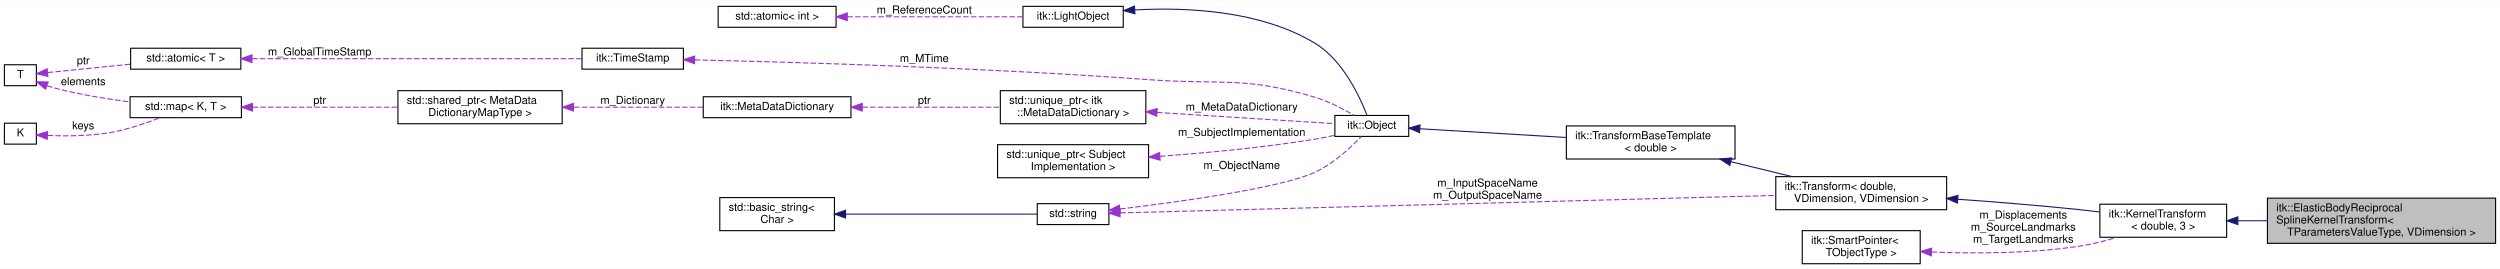
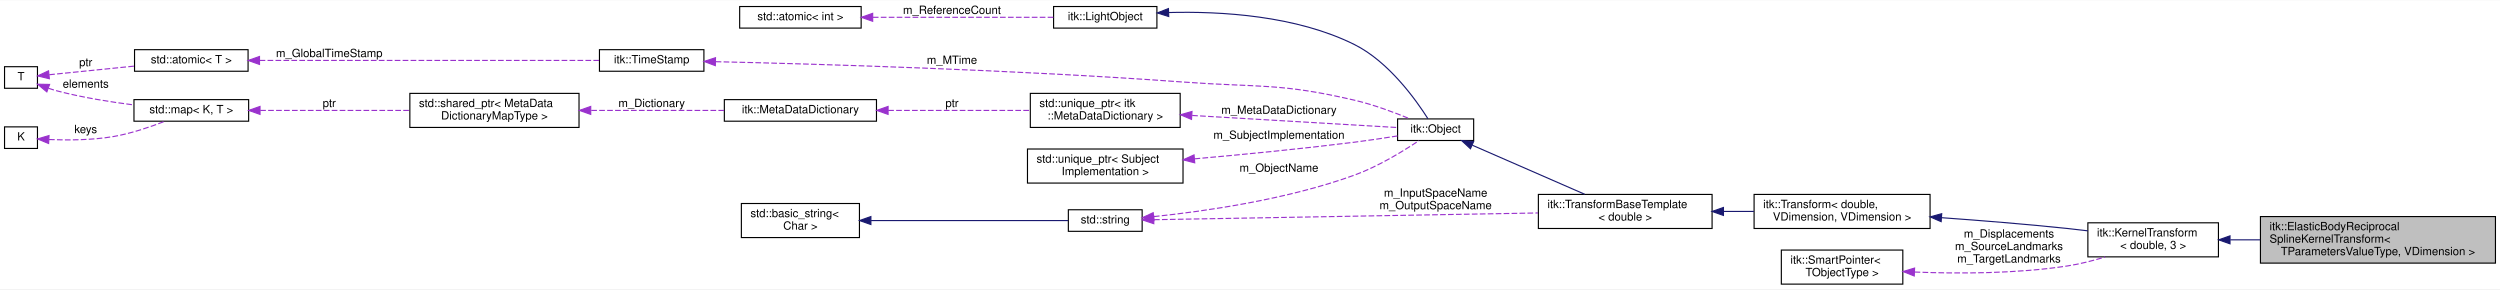
- <svg xmlns="http://www.w3.org/2000/svg" xmlns:xlink="http://www.w3.org/1999/xlink" width="2268pt" height="244pt" viewBox="0.00 0.00 2268.00 243.50">
-   <g id="graph0" class="graph" transform="scale(1 1) rotate(0) translate(4 239.5)">
-     <polygon fill="white" stroke="transparent" points="-4,4 -4,-239.5 2264,-239.5 2264,4 -4,4" />
+ <svg xmlns="http://www.w3.org/2000/svg" xmlns:xlink="http://www.w3.org/1999/xlink" width="2202pt" height="255pt" viewBox="0.00 0.00 2202.00 254.50">
+   <g id="graph0" class="graph" transform="scale(1 1) rotate(0) translate(4 250.5)">
+     <polygon fill="white" stroke="transparent" points="-4,4 -4,-250.5 2198,-250.5 2198,4 -4,4" />
    <g id="node1" class="node">
      <g id="a_node1">
        <a xlink:title=" ">
-           <polygon fill="#bfbfbf" stroke="black" points="2053,-19 2053,-60 2260,-60 2260,-19 2053,-19" />
-           <text text-anchor="start" x="2061" y="-48" font-family="Helvetica,sans-Serif" font-size="10.00">itk::ElasticBodyReciprocal</text>
-           <text text-anchor="start" x="2061" y="-37" font-family="Helvetica,sans-Serif" font-size="10.00">SplineKernelTransform&lt;</text>
-           <text text-anchor="middle" x="2156.5" y="-26" font-family="Helvetica,sans-Serif" font-size="10.00"> TParametersValueType, VDimension &gt;</text>
+           <polygon fill="#bfbfbf" stroke="black" points="1987,-19 1987,-60 2194,-60 2194,-19 1987,-19" />
+           <text text-anchor="start" x="1995" y="-48" font-family="Helvetica,sans-Serif" font-size="10.00">itk::ElasticBodyReciprocal</text>
+           <text text-anchor="start" x="1995" y="-37" font-family="Helvetica,sans-Serif" font-size="10.00">SplineKernelTransform&lt;</text>
+           <text text-anchor="middle" x="2090.5" y="-26" font-family="Helvetica,sans-Serif" font-size="10.00"> TParametersValueType, VDimension &gt;</text>
        </a>
      </g>
    </g>
    <g id="node2" class="node">
      <g id="a_node2">
        <a xlink:href="classitk_1_1KernelTransform.html" target="_top" xlink:title=" ">
-           <polygon fill="white" stroke="black" points="1901,-24.5 1901,-54.5 2016,-54.5 2016,-24.5 1901,-24.5" />
-           <text text-anchor="start" x="1909" y="-42.5" font-family="Helvetica,sans-Serif" font-size="10.00">itk::KernelTransform</text>
-           <text text-anchor="middle" x="1958.5" y="-31.5" font-family="Helvetica,sans-Serif" font-size="10.00">&lt; double, 3 &gt;</text>
+           <polygon fill="white" stroke="black" points="1835,-24.5 1835,-54.5 1950,-54.5 1950,-24.5 1835,-24.5" />
+           <text text-anchor="start" x="1843" y="-42.5" font-family="Helvetica,sans-Serif" font-size="10.00">itk::KernelTransform</text>
+           <text text-anchor="middle" x="1892.5" y="-31.5" font-family="Helvetica,sans-Serif" font-size="10.00">&lt; double, 3 &gt;</text>
        </a>
      </g>
    </g>
    <g id="edge1" class="edge">
-       <path fill="none" stroke="midnightblue" d="M2026.41,-39.5C2034.94,-39.5 2043.82,-39.5 2052.76,-39.5" />
-       <polygon fill="midnightblue" stroke="midnightblue" points="2026.19,-36 2016.19,-39.5 2026.19,-43 2026.19,-36" />
+       <path fill="none" stroke="midnightblue" d="M1960.41,-39.5C1968.94,-39.5 1977.82,-39.5 1986.76,-39.5" />
+       <polygon fill="midnightblue" stroke="midnightblue" points="1960.19,-36 1950.19,-39.5 1960.19,-43 1960.19,-36" />
    </g>
    <g id="node3" class="node">
      <g id="a_node3">
        <a xlink:href="classitk_1_1Transform.html" target="_top" xlink:title=" ">
-           <polygon fill="white" stroke="black" points="1607,-49.5 1607,-79.5 1762,-79.5 1762,-49.5 1607,-49.5" />
-           <text text-anchor="start" x="1615" y="-67.5" font-family="Helvetica,sans-Serif" font-size="10.00">itk::Transform&lt; double,</text>
-           <text text-anchor="middle" x="1684.5" y="-56.5" font-family="Helvetica,sans-Serif" font-size="10.00"> VDimension, VDimension &gt;</text>
+           <polygon fill="white" stroke="black" points="1541,-49.5 1541,-79.5 1696,-79.5 1696,-49.5 1541,-49.5" />
+           <text text-anchor="start" x="1549" y="-67.5" font-family="Helvetica,sans-Serif" font-size="10.00">itk::Transform&lt; double,</text>
+           <text text-anchor="middle" x="1618.5" y="-56.5" font-family="Helvetica,sans-Serif" font-size="10.00"> VDimension, VDimension &gt;</text>
        </a>
      </g>
    </g>
    <g id="edge2" class="edge">
-       <path fill="none" stroke="midnightblue" d="M1772.09,-59.01C1806.63,-56.53 1846.74,-53.31 1883,-49.5 1888.84,-48.89 1894.93,-48.18 1901,-47.43" />
-       <polygon fill="midnightblue" stroke="midnightblue" points="1771.76,-55.52 1762.03,-59.72 1772.25,-62.51 1771.76,-55.52" />
+       <path fill="none" stroke="midnightblue" d="M1706.09,-59.01C1740.63,-56.53 1780.74,-53.31 1817,-49.5 1822.84,-48.89 1828.93,-48.18 1835,-47.43" />
+       <polygon fill="midnightblue" stroke="midnightblue" points="1705.76,-55.52 1696.03,-59.72 1706.25,-62.51 1705.76,-55.52" />
    </g>
    <g id="node4" class="node">
      <g id="a_node4">
        <a xlink:href="classitk_1_1TransformBaseTemplate.html" target="_top" xlink:title=" ">
-           <polygon fill="white" stroke="black" points="1417,-95.5 1417,-125.5 1570,-125.5 1570,-95.5 1417,-95.5" />
-           <text text-anchor="start" x="1425" y="-113.5" font-family="Helvetica,sans-Serif" font-size="10.00">itk::TransformBaseTemplate</text>
-           <text text-anchor="middle" x="1493.5" y="-102.5" font-family="Helvetica,sans-Serif" font-size="10.00">&lt; double &gt;</text>
+           <polygon fill="white" stroke="black" points="1351,-49.5 1351,-79.5 1504,-79.5 1504,-49.5 1351,-49.5" />
+           <text text-anchor="start" x="1359" y="-67.5" font-family="Helvetica,sans-Serif" font-size="10.00">itk::TransformBaseTemplate</text>
+           <text text-anchor="middle" x="1427.5" y="-56.5" font-family="Helvetica,sans-Serif" font-size="10.00">&lt; double &gt;</text>
        </a>
      </g>
    </g>
    <g id="edge3" class="edge">
-       <path fill="none" stroke="midnightblue" d="M1566.13,-93.07C1584.46,-88.6 1604.02,-83.85 1621.8,-79.52" />
-       <polygon fill="midnightblue" stroke="midnightblue" points="1565.27,-89.67 1556.39,-95.44 1566.93,-96.47 1565.27,-89.67" />
+       <path fill="none" stroke="midnightblue" d="M1514.05,-64.5C1522.99,-64.5 1532.04,-64.5 1540.87,-64.5" />
+       <polygon fill="midnightblue" stroke="midnightblue" points="1514.01,-61 1504.01,-64.5 1514.01,-68 1514.01,-61" />
    </g>
    <g id="node5" class="node">
      <g id="a_node5">
        <a xlink:href="classitk_1_1Object.html" target="_top" xlink:title="Base class for most ITK classes.">
-           <polygon fill="white" stroke="black" points="1207,-116 1207,-135 1274,-135 1274,-116 1207,-116" />
-           <text text-anchor="middle" x="1240.5" y="-123" font-family="Helvetica,sans-Serif" font-size="10.00">itk::Object</text>
+           <polygon fill="white" stroke="black" points="1227,-127 1227,-146 1294,-146 1294,-127 1227,-127" />
+           <text text-anchor="middle" x="1260.5" y="-134" font-family="Helvetica,sans-Serif" font-size="10.00">itk::Object</text>
        </a>
      </g>
    </g>
    <g id="edge4" class="edge">
-       <path fill="none" stroke="midnightblue" d="M1284.28,-122.94C1320.53,-120.78 1373.38,-117.62 1416.76,-115.03" />
-       <polygon fill="midnightblue" stroke="midnightblue" points="1283.83,-119.46 1274.06,-123.55 1284.25,-126.45 1283.83,-119.46" />
+       <path fill="none" stroke="midnightblue" d="M1292.81,-122.84C1321.07,-110.51 1362.57,-92.39 1391.83,-79.63" />
+       <polygon fill="midnightblue" stroke="midnightblue" points="1291.18,-119.73 1283.41,-126.94 1293.98,-126.15 1291.18,-119.73" />
    </g>
    <g id="node6" class="node">
      <g id="a_node6">
        <a xlink:href="classitk_1_1LightObject.html" target="_top" xlink:title="Light weight base class for most itk classes.">
-           <polygon fill="white" stroke="black" points="924,-215 924,-234 1015,-234 1015,-215 924,-215" />
-           <text text-anchor="middle" x="969.5" y="-222" font-family="Helvetica,sans-Serif" font-size="10.00">itk::LightObject</text>
+           <polygon fill="white" stroke="black" points="924,-226 924,-245 1015,-245 1015,-226 924,-226" />
+           <text text-anchor="middle" x="969.5" y="-233" font-family="Helvetica,sans-Serif" font-size="10.00">itk::LightObject</text>
        </a>
      </g>
    </g>
    <g id="edge5" class="edge">
-       <path fill="none" stroke="midnightblue" d="M1025.66,-230.74C1072.46,-233.31 1139.66,-230.33 1189,-200.5 1214.39,-185.15 1229.81,-151.59 1236.15,-135.07" />
-       <polygon fill="midnightblue" stroke="midnightblue" points="1025.62,-227.23 1015.41,-230.07 1025.16,-234.22 1025.62,-227.23" />
+       <path fill="none" stroke="midnightblue" d="M1025.38,-239.71C1071.44,-240.91 1137.73,-237.08 1189,-211.5 1219.22,-196.42 1243.25,-162.73 1253.75,-146.12" />
+       <polygon fill="midnightblue" stroke="midnightblue" points="1025.41,-236.21 1015.3,-239.35 1025.17,-243.2 1025.41,-236.21" />
    </g>
    <g id="node7" class="node">
      <g id="a_node7">
        <a xlink:title=" ">
-           <polygon fill="white" stroke="black" points="647.5,-215 647.5,-234 754.5,-234 754.5,-215 647.5,-215" />
-           <text text-anchor="middle" x="701" y="-222" font-family="Helvetica,sans-Serif" font-size="10.00">std::atomic&lt; int &gt;</text>
+           <polygon fill="white" stroke="black" points="647.5,-226 647.5,-245 754.5,-245 754.5,-226 647.5,-226" />
+           <text text-anchor="middle" x="701" y="-233" font-family="Helvetica,sans-Serif" font-size="10.00">std::atomic&lt; int &gt;</text>
        </a>
      </g>
    </g>
    <g id="edge6" class="edge">
-       <path fill="none" stroke="#9a32cd" stroke-dasharray="5,2" d="M764.8,-224.5C813.7,-224.5 880.37,-224.5 923.92,-224.5" />
-       <polygon fill="#9a32cd" stroke="#9a32cd" points="764.65,-221 754.65,-224.5 764.65,-228 764.65,-221" />
-       <text text-anchor="middle" x="834.5" y="-227.5" font-family="Helvetica,sans-Serif" font-size="10.00"> m_ReferenceCount</text>
+       <path fill="none" stroke="#9a32cd" stroke-dasharray="5,2" d="M764.8,-235.5C813.7,-235.5 880.37,-235.5 923.92,-235.5" />
+       <polygon fill="#9a32cd" stroke="#9a32cd" points="764.65,-232 754.65,-235.5 764.65,-239 764.65,-232" />
+       <text text-anchor="middle" x="834.5" y="-238.5" font-family="Helvetica,sans-Serif" font-size="10.00"> m_ReferenceCount</text>
    </g>
    <g id="node8" class="node">
      <g id="a_node8">
        <a xlink:href="classitk_1_1TimeStamp.html" target="_top" xlink:title="Generate a unique, increasing time value.">
-           <polygon fill="white" stroke="black" points="524,-177 524,-196 616,-196 616,-177 524,-177" />
-           <text text-anchor="middle" x="570" y="-184" font-family="Helvetica,sans-Serif" font-size="10.00">itk::TimeStamp</text>
+           <polygon fill="white" stroke="black" points="524,-188 524,-207 616,-207 616,-188 524,-188" />
+           <text text-anchor="middle" x="570" y="-195" font-family="Helvetica,sans-Serif" font-size="10.00">itk::TimeStamp</text>
        </a>
      </g>
    </g>
    <g id="edge7" class="edge">
-       <path fill="none" stroke="#9a32cd" stroke-dasharray="5,2" d="M626.36,-185.41C713.87,-183.43 889.47,-178.38 1038,-167.5 1105.31,-162.57 1124.34,-170.83 1189,-151.5 1201.66,-147.71 1214.9,-140.77 1224.65,-135.01" />
-       <polygon fill="#9a32cd" stroke="#9a32cd" points="626.06,-181.92 616.14,-185.64 626.21,-188.91 626.06,-181.92" />
-       <text text-anchor="middle" x="834.5" y="-183.5" font-family="Helvetica,sans-Serif" font-size="10.00"> m_MTime</text>
+       <path fill="none" stroke="#9a32cd" stroke-dasharray="5,2" d="M626.36,-196.41C713.87,-194.43 889.47,-189.38 1038,-178.5 1105.31,-173.57 1123.28,-177.85 1189,-162.5 1205.9,-158.55 1224.26,-151.69 1238.02,-146.01" />
+       <polygon fill="#9a32cd" stroke="#9a32cd" points="626.06,-192.92 616.14,-196.64 626.21,-199.91 626.06,-192.92" />
+       <text text-anchor="middle" x="834.5" y="-194.5" font-family="Helvetica,sans-Serif" font-size="10.00"> m_MTime</text>
    </g>
    <g id="node9" class="node">
      <g id="a_node9">
        <a xlink:title=" ">
-           <polygon fill="white" stroke="black" points="114.5,-177 114.5,-196 214.5,-196 214.5,-177 114.5,-177" />
-           <text text-anchor="middle" x="164.5" y="-184" font-family="Helvetica,sans-Serif" font-size="10.00">std::atomic&lt; T &gt;</text>
+           <polygon fill="white" stroke="black" points="114.5,-188 114.5,-207 214.5,-207 214.5,-188 114.5,-188" />
+           <text text-anchor="middle" x="164.5" y="-195" font-family="Helvetica,sans-Serif" font-size="10.00">std::atomic&lt; T &gt;</text>
        </a>
      </g>
    </g>
    <g id="edge8" class="edge">
-       <path fill="none" stroke="#9a32cd" stroke-dasharray="5,2" d="M224.66,-186.5C306.06,-186.5 450.8,-186.5 523.98,-186.5" />
-       <polygon fill="#9a32cd" stroke="#9a32cd" points="224.57,-183 214.57,-186.5 224.57,-190 224.57,-183" />
-       <text text-anchor="middle" x="286" y="-189.5" font-family="Helvetica,sans-Serif" font-size="10.00"> m_GlobalTimeStamp</text>
+       <path fill="none" stroke="#9a32cd" stroke-dasharray="5,2" d="M224.66,-197.5C306.06,-197.5 450.8,-197.5 523.98,-197.5" />
+       <polygon fill="#9a32cd" stroke="#9a32cd" points="224.57,-194 214.57,-197.5 224.57,-201 224.57,-194" />
+       <text text-anchor="middle" x="286" y="-200.5" font-family="Helvetica,sans-Serif" font-size="10.00"> m_GlobalTimeStamp</text>
    </g>
    <g id="node10" class="node">
      <g id="a_node10">
        <a xlink:title=" ">
-           <polygon fill="white" stroke="black" points="0,-162 0,-181 29,-181 29,-162 0,-162" />
-           <text text-anchor="middle" x="14.5" y="-169" font-family="Helvetica,sans-Serif" font-size="10.00">T</text>
+           <polygon fill="white" stroke="black" points="0,-173 0,-192 29,-192 29,-173 0,-173" />
+           <text text-anchor="middle" x="14.5" y="-180" font-family="Helvetica,sans-Serif" font-size="10.00">T</text>
        </a>
      </g>
    </g>
    <g id="edge9" class="edge">
-       <path fill="none" stroke="#9a32cd" stroke-dasharray="5,2" d="M39.33,-173.92C59.54,-175.96 89.19,-178.97 114.45,-181.53" />
-       <polygon fill="#9a32cd" stroke="#9a32cd" points="39.46,-170.41 29.16,-172.88 38.75,-177.37 39.46,-170.41" />
-       <text text-anchor="middle" x="71.5" y="-181.5" font-family="Helvetica,sans-Serif" font-size="10.00"> ptr</text>
+       <path fill="none" stroke="#9a32cd" stroke-dasharray="5,2" d="M39.33,-184.92C59.54,-186.96 89.19,-189.97 114.45,-192.53" />
+       <polygon fill="#9a32cd" stroke="#9a32cd" points="39.46,-181.41 29.16,-183.88 38.75,-188.37 39.46,-181.41" />
+       <text text-anchor="middle" x="71.5" y="-192.5" font-family="Helvetica,sans-Serif" font-size="10.00"> ptr</text>
    </g>
    <g id="node15" class="node">
      <g id="a_node15">
        <a xlink:title=" ">
-           <polygon fill="white" stroke="black" points="114,-133 114,-152 215,-152 215,-133 114,-133" />
-           <text text-anchor="middle" x="164.5" y="-140" font-family="Helvetica,sans-Serif" font-size="10.00">std::map&lt; K, T &gt;</text>
+           <polygon fill="white" stroke="black" points="114,-144 114,-163 215,-163 215,-144 114,-144" />
+           <text text-anchor="middle" x="164.5" y="-151" font-family="Helvetica,sans-Serif" font-size="10.00">std::map&lt; K, T &gt;</text>
        </a>
      </g>
    </g>
    <g id="edge16" class="edge">
-       <path fill="none" stroke="#9a32cd" stroke-dasharray="5,2" d="M38.7,-162.01C41.47,-161.07 44.28,-160.21 47,-159.5 68.66,-153.87 93.11,-149.94 113.99,-147.3" />
-       <polygon fill="#9a32cd" stroke="#9a32cd" points="37.25,-158.82 29.09,-165.58 39.68,-165.38 37.25,-158.82" />
-       <text text-anchor="middle" x="71.5" y="-162.5" font-family="Helvetica,sans-Serif" font-size="10.00"> elements</text>
+       <path fill="none" stroke="#9a32cd" stroke-dasharray="5,2" d="M38.7,-173.01C41.47,-172.07 44.28,-171.21 47,-170.5 68.66,-164.87 93.11,-160.94 113.99,-158.3" />
+       <polygon fill="#9a32cd" stroke="#9a32cd" points="37.25,-169.82 29.09,-176.58 39.68,-176.38 37.25,-169.82" />
+       <text text-anchor="middle" x="71.5" y="-173.5" font-family="Helvetica,sans-Serif" font-size="10.00"> elements</text>
    </g>
    <g id="node11" class="node">
      <g id="a_node11">
        <a xlink:title=" ">
-           <polygon fill="white" stroke="black" points="901,-78.5 901,-108.5 1038,-108.5 1038,-78.5 901,-78.5" />
-           <text text-anchor="start" x="909" y="-96.5" font-family="Helvetica,sans-Serif" font-size="10.00">std::unique_ptr&lt; Subject</text>
-           <text text-anchor="middle" x="969.5" y="-85.5" font-family="Helvetica,sans-Serif" font-size="10.00">Implementation &gt;</text>
+           <polygon fill="white" stroke="black" points="901,-89.5 901,-119.5 1038,-119.5 1038,-89.5 901,-89.5" />
+           <text text-anchor="start" x="909" y="-107.5" font-family="Helvetica,sans-Serif" font-size="10.00">std::unique_ptr&lt; Subject</text>
+           <text text-anchor="middle" x="969.5" y="-96.5" font-family="Helvetica,sans-Serif" font-size="10.00">Implementation &gt;</text>
        </a>
      </g>
    </g>
    <g id="edge10" class="edge">
-       <path fill="none" stroke="#9a32cd" stroke-dasharray="5,2" d="M1048.37,-97.93C1090.23,-100.99 1142.64,-105.91 1189,-113.5 1194.78,-114.45 1200.88,-115.69 1206.77,-117.01" />
-       <polygon fill="#9a32cd" stroke="#9a32cd" points="1048.46,-94.43 1038.24,-97.21 1047.97,-101.41 1048.46,-94.43" />
-       <text text-anchor="middle" x="1122.5" y="-116.5" font-family="Helvetica,sans-Serif" font-size="10.00"> m_SubjectImplementation</text>
+       <path fill="none" stroke="#9a32cd" stroke-dasharray="5,2" d="M1048.15,-110.84C1089.95,-114.54 1142.37,-119.63 1189,-125.5 1201.41,-127.06 1215.01,-129.11 1226.91,-131.01" />
+       <polygon fill="#9a32cd" stroke="#9a32cd" points="1048.31,-107.34 1038.04,-109.96 1047.7,-114.32 1048.31,-107.34" />
+       <text text-anchor="middle" x="1122.5" y="-128.5" font-family="Helvetica,sans-Serif" font-size="10.00"> m_SubjectImplementation</text>
    </g>
    <g id="node12" class="node">
      <g id="a_node12">
        <a xlink:title=" ">
-           <polygon fill="white" stroke="black" points="903.5,-127.5 903.5,-157.5 1035.5,-157.5 1035.5,-127.5 903.5,-127.5" />
-           <text text-anchor="start" x="911.5" y="-145.5" font-family="Helvetica,sans-Serif" font-size="10.00">std::unique_ptr&lt; itk</text>
-           <text text-anchor="middle" x="969.5" y="-134.5" font-family="Helvetica,sans-Serif" font-size="10.00">::MetaDataDictionary &gt;</text>
+           <polygon fill="white" stroke="black" points="903.5,-138.5 903.5,-168.5 1035.5,-168.5 1035.5,-138.5 903.5,-138.5" />
+           <text text-anchor="start" x="911.5" y="-156.5" font-family="Helvetica,sans-Serif" font-size="10.00">std::unique_ptr&lt; itk</text>
+           <text text-anchor="middle" x="969.5" y="-145.5" font-family="Helvetica,sans-Serif" font-size="10.00">::MetaDataDictionary &gt;</text>
        </a>
      </g>
    </g>
    <g id="edge11" class="edge">
-       <path fill="none" stroke="#9a32cd" stroke-dasharray="5,2" d="M1045.66,-137.75C1098.66,-134.4 1167.03,-130.08 1206.8,-127.57" />
-       <polygon fill="#9a32cd" stroke="#9a32cd" points="1045.38,-134.26 1035.62,-138.38 1045.82,-141.25 1045.38,-134.26" />
-       <text text-anchor="middle" x="1122.5" y="-139.5" font-family="Helvetica,sans-Serif" font-size="10.00"> m_MetaDataDictionary</text>
+       <path fill="none" stroke="#9a32cd" stroke-dasharray="5,2" d="M1046.05,-149.06C1104.69,-145.61 1183.12,-140.99 1226.73,-138.43" />
+       <polygon fill="#9a32cd" stroke="#9a32cd" points="1045.49,-145.58 1035.72,-149.66 1045.91,-152.57 1045.49,-145.58" />
+       <text text-anchor="middle" x="1122.5" y="-150.5" font-family="Helvetica,sans-Serif" font-size="10.00"> m_MetaDataDictionary</text>
    </g>
    <g id="node13" class="node">
      <g id="a_node13">
        <a xlink:href="classitk_1_1MetaDataDictionary.html" target="_top" xlink:title="Provides a mechanism for storing a collection of arbitrary data types.">
-           <polygon fill="white" stroke="black" points="634,-133 634,-152 768,-152 768,-133 634,-133" />
-           <text text-anchor="middle" x="701" y="-140" font-family="Helvetica,sans-Serif" font-size="10.00">itk::MetaDataDictionary</text>
+           <polygon fill="white" stroke="black" points="634,-144 634,-163 768,-163 768,-144 634,-144" />
+           <text text-anchor="middle" x="701" y="-151" font-family="Helvetica,sans-Serif" font-size="10.00">itk::MetaDataDictionary</text>
        </a>
      </g>
    </g>
    <g id="edge12" class="edge">
-       <path fill="none" stroke="#9a32cd" stroke-dasharray="5,2" d="M778.32,-142.5C817.74,-142.5 865.36,-142.5 903.08,-142.5" />
-       <polygon fill="#9a32cd" stroke="#9a32cd" points="778.22,-139 768.22,-142.5 778.22,-146 778.22,-139" />
-       <text text-anchor="middle" x="834.5" y="-145.5" font-family="Helvetica,sans-Serif" font-size="10.00"> ptr</text>
+       <path fill="none" stroke="#9a32cd" stroke-dasharray="5,2" d="M778.32,-153.5C817.74,-153.5 865.36,-153.5 903.08,-153.5" />
+       <polygon fill="#9a32cd" stroke="#9a32cd" points="778.22,-150 768.22,-153.5 778.22,-157 778.22,-150" />
+       <text text-anchor="middle" x="834.5" y="-156.5" font-family="Helvetica,sans-Serif" font-size="10.00"> ptr</text>
    </g>
    <g id="node14" class="node">
      <g id="a_node14">
        <a xlink:title=" ">
-           <polygon fill="white" stroke="black" points="357,-127.5 357,-157.5 506,-157.5 506,-127.5 357,-127.5" />
-           <text text-anchor="start" x="365" y="-145.5" font-family="Helvetica,sans-Serif" font-size="10.00">std::shared_ptr&lt; MetaData</text>
-           <text text-anchor="middle" x="431.5" y="-134.5" font-family="Helvetica,sans-Serif" font-size="10.00">DictionaryMapType &gt;</text>
+           <polygon fill="white" stroke="black" points="357,-138.5 357,-168.5 506,-168.5 506,-138.5 357,-138.5" />
+           <text text-anchor="start" x="365" y="-156.5" font-family="Helvetica,sans-Serif" font-size="10.00">std::shared_ptr&lt; MetaData</text>
+           <text text-anchor="middle" x="431.5" y="-145.5" font-family="Helvetica,sans-Serif" font-size="10.00">DictionaryMapType &gt;</text>
        </a>
      </g>
    </g>
    <g id="edge13" class="edge">
-       <path fill="none" stroke="#9a32cd" stroke-dasharray="5,2" d="M516.78,-142.5C554.53,-142.5 598.4,-142.5 633.74,-142.5" />
-       <polygon fill="#9a32cd" stroke="#9a32cd" points="516.3,-139 506.3,-142.5 516.3,-146 516.3,-139" />
-       <text text-anchor="middle" x="570" y="-145.5" font-family="Helvetica,sans-Serif" font-size="10.00"> m_Dictionary</text>
+       <path fill="none" stroke="#9a32cd" stroke-dasharray="5,2" d="M516.78,-153.5C554.53,-153.5 598.4,-153.5 633.74,-153.5" />
+       <polygon fill="#9a32cd" stroke="#9a32cd" points="516.3,-150 506.3,-153.5 516.3,-157 516.3,-150" />
+       <text text-anchor="middle" x="570" y="-156.5" font-family="Helvetica,sans-Serif" font-size="10.00"> m_Dictionary</text>
    </g>
    <g id="edge14" class="edge">
-       <path fill="none" stroke="#9a32cd" stroke-dasharray="5,2" d="M225.18,-142.5C264.19,-142.5 315.41,-142.5 356.93,-142.5" />
-       <polygon fill="#9a32cd" stroke="#9a32cd" points="225.03,-139 215.03,-142.5 225.03,-146 225.03,-139" />
-       <text text-anchor="middle" x="286" y="-145.5" font-family="Helvetica,sans-Serif" font-size="10.00"> ptr</text>
+       <path fill="none" stroke="#9a32cd" stroke-dasharray="5,2" d="M225.18,-153.5C264.19,-153.5 315.41,-153.5 356.93,-153.5" />
+       <polygon fill="#9a32cd" stroke="#9a32cd" points="225.03,-150 215.03,-153.5 225.03,-157 225.03,-150" />
+       <text text-anchor="middle" x="286" y="-156.5" font-family="Helvetica,sans-Serif" font-size="10.00"> ptr</text>
    </g>
    <g id="node16" class="node">
      <g id="a_node16">
        <a xlink:title=" ">
-           <polygon fill="white" stroke="black" points="0,-109 0,-128 29,-128 29,-109 0,-109" />
-           <text text-anchor="middle" x="14.5" y="-116" font-family="Helvetica,sans-Serif" font-size="10.00">K</text>
+           <polygon fill="white" stroke="black" points="0,-120 0,-139 29,-139 29,-120 0,-120" />
+           <text text-anchor="middle" x="14.5" y="-127" font-family="Helvetica,sans-Serif" font-size="10.00">K</text>
        </a>
      </g>
    </g>
    <g id="edge15" class="edge">
-       <path fill="none" stroke="#9a32cd" stroke-dasharray="5,2" d="M39.17,-116.85C55.3,-116.19 77.09,-116.25 96,-119.5 111.5,-122.17 128.23,-127.85 141.16,-132.9" />
-       <polygon fill="#9a32cd" stroke="#9a32cd" points="38.81,-113.36 29.01,-117.38 39.18,-120.35 38.81,-113.36" />
-       <text text-anchor="middle" x="71.5" y="-122.5" font-family="Helvetica,sans-Serif" font-size="10.00"> keys</text>
+       <path fill="none" stroke="#9a32cd" stroke-dasharray="5,2" d="M39.17,-127.85C55.3,-127.19 77.09,-127.25 96,-130.5 111.5,-133.17 128.23,-138.85 141.16,-143.9" />
+       <polygon fill="#9a32cd" stroke="#9a32cd" points="38.81,-124.36 29.01,-128.38 39.18,-131.35 38.81,-124.36" />
+       <text text-anchor="middle" x="71.5" y="-133.5" font-family="Helvetica,sans-Serif" font-size="10.00"> keys</text>
    </g>
    <g id="node17" class="node">
      <g id="a_node17">
        <a xlink:title=" ">
-           <polygon fill="white" stroke="black" points="937,-36 937,-55 1002,-55 1002,-36 937,-36" />
-           <text text-anchor="middle" x="969.5" y="-43" font-family="Helvetica,sans-Serif" font-size="10.00">std::string</text>
+           <polygon fill="white" stroke="black" points="937,-47 937,-66 1002,-66 1002,-47 937,-47" />
+           <text text-anchor="middle" x="969.5" y="-54" font-family="Helvetica,sans-Serif" font-size="10.00">std::string</text>
        </a>
      </g>
    </g>
    <g id="edge19" class="edge">
-       <path fill="none" stroke="#9a32cd" stroke-dasharray="5,2" d="M1012.31,-46.61C1128.5,-49.71 1456.59,-58.45 1606.75,-62.45" />
-       <polygon fill="#9a32cd" stroke="#9a32cd" points="1012.15,-43.11 1002.06,-46.34 1011.96,-50.11 1012.15,-43.11" />
-       <text text-anchor="middle" x="1345.5" y="-70.5" font-family="Helvetica,sans-Serif" font-size="10.00"> m_InputSpaceName</text>
-       <text text-anchor="middle" x="1345.5" y="-59.5" font-family="Helvetica,sans-Serif" font-size="10.00">m_OutputSpaceName</text>
+       <path fill="none" stroke="#9a32cd" stroke-dasharray="5,2" d="M1012.45,-57.24C1089.32,-58.58 1253.72,-61.47 1350.65,-63.17" />
+       <polygon fill="#9a32cd" stroke="#9a32cd" points="1012.26,-53.73 1002.2,-57.06 1012.14,-60.73 1012.26,-53.73" />
+       <text text-anchor="middle" x="1260.5" y="-77.5" font-family="Helvetica,sans-Serif" font-size="10.00"> m_InputSpaceName</text>
+       <text text-anchor="middle" x="1260.5" y="-66.5" font-family="Helvetica,sans-Serif" font-size="10.00">m_OutputSpaceName</text>
    </g>
    <g id="edge17" class="edge">
-       <path fill="none" stroke="#9a32cd" stroke-dasharray="5,2" d="M1012.03,-50.13C1066.35,-56.63 1158.22,-69.27 1189,-83.5 1205.77,-91.25 1221.54,-106.01 1230.86,-115.81" />
-       <polygon fill="#9a32cd" stroke="#9a32cd" points="1012.36,-46.65 1002.02,-48.95 1011.54,-53.6 1012.36,-46.65" />
-       <text text-anchor="middle" x="1122.5" y="-86.5" font-family="Helvetica,sans-Serif" font-size="10.00"> m_ObjectName</text>
+       <path fill="none" stroke="#9a32cd" stroke-dasharray="5,2" d="M1012.34,-59.97C1057.14,-64.63 1129.78,-74.98 1189,-96.5 1210.03,-104.14 1232.13,-117.72 1245.86,-126.92" />
+       <polygon fill="#9a32cd" stroke="#9a32cd" points="1012.42,-56.46 1002.12,-58.95 1011.72,-63.42 1012.42,-56.46" />
+       <text text-anchor="middle" x="1122.5" y="-99.5" font-family="Helvetica,sans-Serif" font-size="10.00"> m_ObjectName</text>
    </g>
    <g id="node18" class="node">
      <g id="a_node18">
        <a xlink:title=" ">
-           <polygon fill="white" stroke="black" points="649,-30.5 649,-60.5 753,-60.5 753,-30.5 649,-30.5" />
-           <text text-anchor="start" x="657" y="-48.5" font-family="Helvetica,sans-Serif" font-size="10.00">std::basic_string&lt;</text>
-           <text text-anchor="middle" x="701" y="-37.5" font-family="Helvetica,sans-Serif" font-size="10.00"> Char &gt;</text>
+           <polygon fill="white" stroke="black" points="649,-41.5 649,-71.5 753,-71.5 753,-41.5 649,-41.5" />
+           <text text-anchor="start" x="657" y="-59.5" font-family="Helvetica,sans-Serif" font-size="10.00">std::basic_string&lt;</text>
+           <text text-anchor="middle" x="701" y="-48.5" font-family="Helvetica,sans-Serif" font-size="10.00"> Char &gt;</text>
        </a>
      </g>
    </g>
    <g id="edge18" class="edge">
-       <path fill="none" stroke="midnightblue" d="M763.24,-45.5C817.37,-45.5 894.16,-45.5 936.82,-45.5" />
-       <polygon fill="midnightblue" stroke="midnightblue" points="763.07,-42 753.07,-45.5 763.07,-49 763.07,-42" />
+       <path fill="none" stroke="midnightblue" d="M763.24,-56.5C817.37,-56.5 894.16,-56.5 936.82,-56.5" />
+       <polygon fill="midnightblue" stroke="midnightblue" points="763.07,-53 753.07,-56.5 763.07,-60 763.07,-53" />
    </g>
    <g id="node19" class="node">
      <g id="a_node19">
        <a xlink:href="classitk_1_1SmartPointer.html" target="_top" xlink:title="Implements transparent reference counting.">
-           <polygon fill="white" stroke="black" points="1631,-0.5 1631,-30.5 1738,-30.5 1738,-0.5 1631,-0.5" />
-           <text text-anchor="start" x="1639" y="-18.5" font-family="Helvetica,sans-Serif" font-size="10.00">itk::SmartPointer&lt;</text>
-           <text text-anchor="middle" x="1684.5" y="-7.5" font-family="Helvetica,sans-Serif" font-size="10.00"> TObjectType &gt;</text>
+           <polygon fill="white" stroke="black" points="1565,-0.5 1565,-30.5 1672,-30.5 1672,-0.5 1565,-0.5" />
+           <text text-anchor="start" x="1573" y="-18.5" font-family="Helvetica,sans-Serif" font-size="10.00">itk::SmartPointer&lt;</text>
+           <text text-anchor="middle" x="1618.5" y="-7.5" font-family="Helvetica,sans-Serif" font-size="10.00"> TObjectType &gt;</text>
        </a>
      </g>
    </g>
    <g id="edge20" class="edge">
-       <path fill="none" stroke="#9a32cd" stroke-dasharray="5,2" d="M1748.37,-11.14C1787.36,-9.58 1838.35,-9.65 1883,-16.5 1893.97,-18.18 1905.56,-21.15 1916.24,-24.4" />
-       <polygon fill="#9a32cd" stroke="#9a32cd" points="1748.06,-7.65 1738.22,-11.59 1748.37,-14.64 1748.06,-7.65" />
-       <text text-anchor="middle" x="1831.5" y="-41.5" font-family="Helvetica,sans-Serif" font-size="10.00"> m_Displacements</text>
-       <text text-anchor="middle" x="1831.5" y="-30.5" font-family="Helvetica,sans-Serif" font-size="10.00">m_SourceLandmarks</text>
-       <text text-anchor="middle" x="1831.5" y="-19.5" font-family="Helvetica,sans-Serif" font-size="10.00">m_TargetLandmarks</text>
+       <path fill="none" stroke="#9a32cd" stroke-dasharray="5,2" d="M1682.37,-11.14C1721.36,-9.58 1772.35,-9.65 1817,-16.5 1827.97,-18.18 1839.56,-21.15 1850.24,-24.4" />
+       <polygon fill="#9a32cd" stroke="#9a32cd" points="1682.06,-7.65 1672.22,-11.59 1682.37,-14.64 1682.06,-7.65" />
+       <text text-anchor="middle" x="1765.5" y="-41.5" font-family="Helvetica,sans-Serif" font-size="10.00"> m_Displacements</text>
+       <text text-anchor="middle" x="1765.5" y="-30.5" font-family="Helvetica,sans-Serif" font-size="10.00">m_SourceLandmarks</text>
+       <text text-anchor="middle" x="1765.5" y="-19.5" font-family="Helvetica,sans-Serif" font-size="10.00">m_TargetLandmarks</text>
    </g>
  </g>
</svg>
